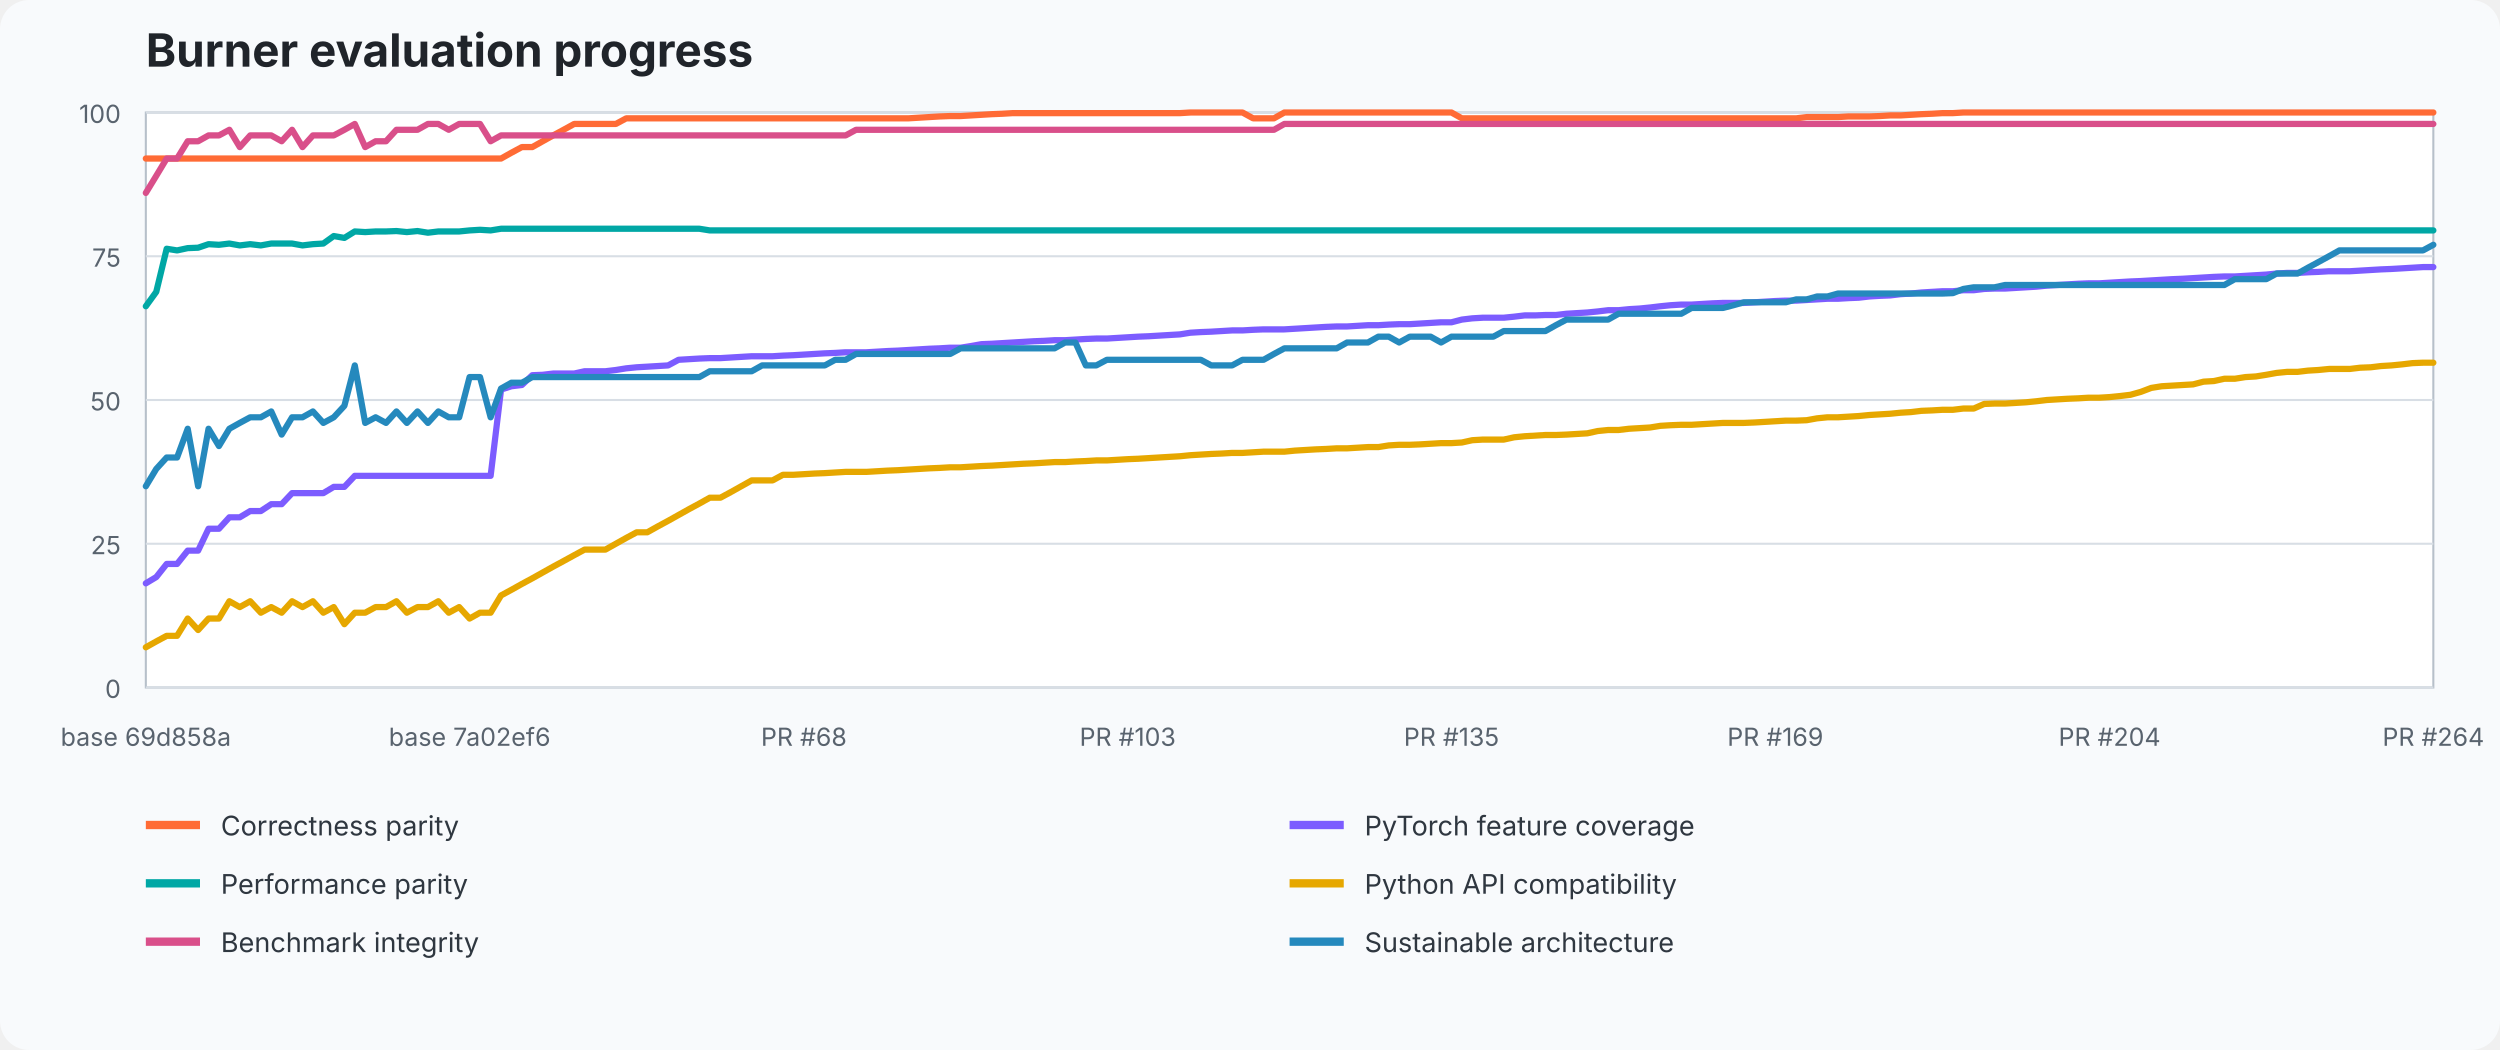
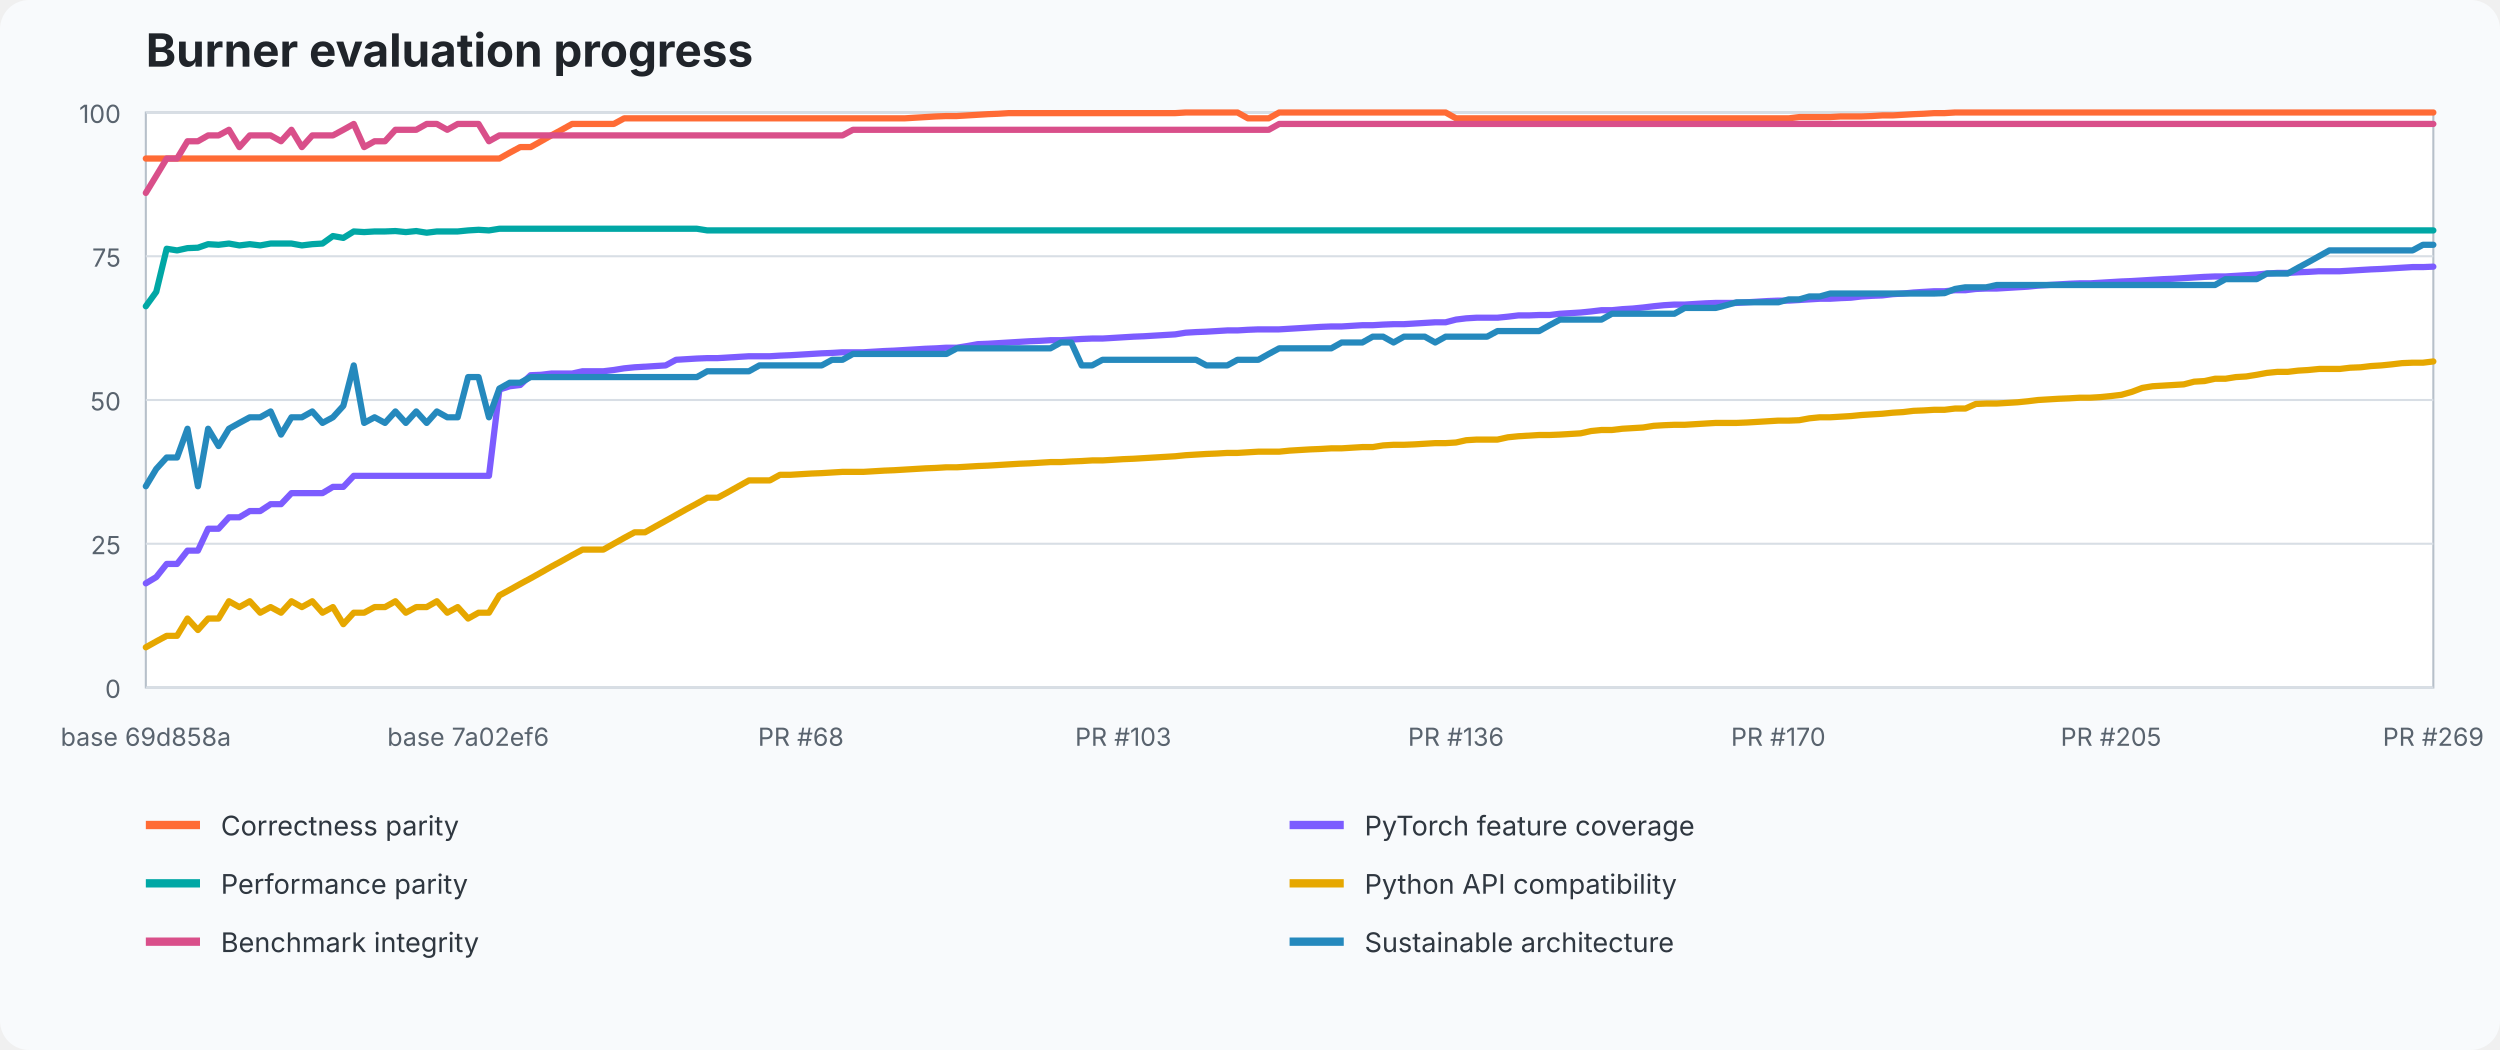
<svg xmlns="http://www.w3.org/2000/svg" width="1200" height="504" viewBox="0 0 1200 504" role="img" aria-labelledby="title desc">
  <style>text{font-family:ui-sans-serif,system-ui,-apple-system,BlinkMacSystemFont,"Segoe UI",sans-serif}.title{font-size:22px;font-weight:700;fill:#20242a}.axis{font-size:12px;fill:#59636e}.legend{font-size:13px;fill:#2f3740}.grid{stroke:#d8dee5;stroke-width:1}.plot{fill:#fff;stroke:#b7c0ca}</style>
  <rect width="100%" height="100%" fill="#f8fafc" rx="14" />
  <text x="70" y="32" class="title">Burner evaluation progress</text>
  <rect x="70" y="54" width="1098" height="276" class="plot" />
  <line x1="70" y1="330" x2="1168" y2="330" class="grid" />
  <text x="58" y="335" text-anchor="end" class="axis">0</text>
  <line x1="70" y1="261" x2="1168" y2="261" class="grid" />
  <text x="58" y="266" text-anchor="end" class="axis">25</text>
  <line x1="70" y1="192" x2="1168" y2="192" class="grid" />
  <text x="58" y="197" text-anchor="end" class="axis">50</text>
  <line x1="70" y1="123" x2="1168" y2="123" class="grid" />
  <text x="58" y="128" text-anchor="end" class="axis">75</text>
  <line x1="70" y1="54" x2="1168" y2="54" class="grid" />
  <text x="58" y="59" text-anchor="end" class="axis">100</text>
-   <polyline points="70.0,76.1 75.0,76.1 80.0,76.1 85.0,76.1 90.1,76.1 95.1,76.1 100.1,76.1 105.1,76.1 110.1,76.1 115.1,76.1 120.1,76.1 125.2,76.1 130.2,76.1 135.2,76.1 140.2,76.1 145.2,76.1 150.2,76.1 155.2,76.1 160.2,76.1 165.3,76.1 170.3,76.1 175.3,76.1 180.3,76.1 185.3,76.1 190.3,76.1 195.3,76.1 200.4,76.1 205.4,76.1 210.4,76.1 215.4,76.1 220.4,76.1 225.4,76.1 230.4,76.1 235.5,76.1 240.5,76.1 245.5,73.3 250.5,70.6 255.5,70.6 260.5,67.8 265.5,65.0 270.5,62.3 275.6,59.5 280.6,59.5 285.6,59.5 290.6,59.5 295.6,59.5 300.6,56.8 305.6,56.8 310.7,56.8 315.7,56.8 320.7,56.8 325.7,56.8 330.7,56.8 335.7,56.8 340.7,56.8 345.8,56.8 350.8,56.8 355.8,56.8 360.8,56.8 365.8,56.8 370.8,56.8 375.8,56.8 380.8,56.8 385.9,56.8 390.9,56.8 395.9,56.8 400.9,56.8 405.9,56.8 410.9,56.8 415.9,56.8 421.0,56.8 426.0,56.8 431.0,56.8 436.0,56.8 441.0,56.5 446.0,56.2 451.0,55.9 456.1,55.7 461.1,55.7 466.1,55.4 471.1,55.1 476.1,54.8 481.1,54.6 486.1,54.3 491.2,54.3 496.2,54.3 501.2,54.3 506.2,54.3 511.2,54.3 516.2,54.3 521.2,54.3 526.2,54.3 531.3,54.3 536.3,54.3 541.3,54.3 546.3,54.3 551.3,54.3 556.3,54.3 561.3,54.3 566.4,54.3 571.4,54.0 576.4,54.0 581.4,54.0 586.4,54.0 591.4,54.0 596.4,54.0 601.5,56.8 606.5,56.8 611.5,56.8 616.5,54.0 621.5,54.0 626.5,54.0 631.5,54.0 636.5,54.0 641.6,54.0 646.6,54.0 651.6,54.0 656.6,54.0 661.6,54.0 666.6,54.0 671.6,54.0 676.7,54.0 681.7,54.0 686.7,54.0 691.7,54.0 696.7,54.0 701.7,56.8 706.7,56.8 711.8,56.8 716.8,56.8 721.8,56.8 726.8,56.8 731.8,56.8 736.8,56.8 741.8,56.8 746.8,56.8 751.9,56.8 756.9,56.8 761.9,56.8 766.9,56.8 771.9,56.8 776.9,56.8 781.9,56.8 787.0,56.8 792.0,56.8 797.0,56.8 802.0,56.8 807.0,56.8 812.0,56.8 817.0,56.8 822.1,56.8 827.1,56.8 832.1,56.8 837.1,56.8 842.1,56.8 847.1,56.8 852.1,56.8 857.2,56.8 862.2,56.8 867.2,56.2 872.2,56.2 877.2,56.2 882.2,56.2 887.2,55.9 892.2,55.9 897.3,55.9 902.3,55.7 907.3,55.4 912.3,55.4 917.3,55.1 922.3,54.8 927.3,54.6 932.4,54.3 937.4,54.3 942.4,54.0 947.4,54.0 952.4,54.0 957.4,54.0 962.4,54.0 967.5,54.0 972.5,54.0 977.5,54.0 982.5,54.0 987.5,54.0 992.5,54.0 997.5,54.0 1002.5,54.0 1007.6,54.0 1012.6,54.0 1017.6,54.0 1022.6,54.0 1027.6,54.0 1032.6,54.0 1037.6,54.0 1042.7,54.0 1047.7,54.0 1052.7,54.0 1057.7,54.0 1062.7,54.0 1067.7,54.0 1072.7,54.0 1077.8,54.0 1082.8,54.0 1087.8,54.0 1092.8,54.0 1097.8,54.0 1102.8,54.0 1107.8,54.0 1112.8,54.0 1117.9,54.0 1122.9,54.0 1127.9,54.0 1132.9,54.0 1137.9,54.0 1142.9,54.0 1147.9,54.0 1153.0,54.0 1158.0,54.0 1163.0,54.0 1168.0,54.0" fill="none" stroke="#ff6b35" stroke-width="3" stroke-linejoin="round" stroke-linecap="round" />
-   <polyline points="70.0,280.0 75.0,277.0 80.0,270.7 85.0,270.7 90.1,264.3 95.1,264.3 100.1,253.8 105.1,253.8 110.1,248.3 115.1,248.3 120.1,245.3 125.2,245.3 130.2,242.0 135.2,242.0 140.2,236.7 145.2,236.7 150.2,236.7 155.2,236.7 160.2,233.7 165.3,233.7 170.3,228.4 175.3,228.4 180.3,228.4 185.3,228.4 190.3,228.4 195.3,228.4 200.4,228.4 205.4,228.4 210.4,228.4 215.4,228.4 220.4,228.4 225.4,228.4 230.4,228.4 235.5,228.4 240.5,187.0 245.5,185.4 250.5,184.8 255.5,180.1 260.5,179.9 265.5,179.3 270.5,179.3 275.6,179.3 280.6,178.2 285.6,178.2 290.6,178.2 295.6,177.6 300.6,176.8 305.6,176.3 310.7,176.0 315.7,175.7 320.7,175.4 325.7,172.7 330.7,172.4 335.7,172.1 340.7,171.9 345.8,171.9 350.8,171.6 355.8,171.3 360.8,171.0 365.8,171.0 370.8,171.0 375.8,170.7 380.8,170.5 385.9,170.2 390.9,169.9 395.9,169.6 400.9,169.4 405.9,169.1 410.9,169.1 415.9,169.1 421.0,168.8 426.0,168.5 431.0,168.3 436.0,168.0 441.0,167.7 446.0,167.4 451.0,167.2 456.1,166.9 461.1,166.9 466.1,166.1 471.1,165.2 476.1,165.0 481.1,164.7 486.1,164.4 491.2,164.1 496.2,163.8 501.2,163.6 506.2,163.3 511.2,163.3 516.2,163.0 521.2,162.7 526.2,162.5 531.3,162.5 536.3,162.2 541.3,161.9 546.3,161.6 551.3,161.4 556.3,161.1 561.3,160.8 566.4,160.5 571.4,159.7 576.4,159.4 581.4,159.2 586.4,158.9 591.4,158.6 596.4,158.6 601.5,158.3 606.5,158.1 611.5,158.1 616.5,158.1 621.5,157.8 626.5,157.5 631.5,157.2 636.5,156.9 641.6,156.7 646.6,156.7 651.6,156.4 656.6,156.1 661.6,156.1 666.6,155.8 671.6,155.6 676.7,155.6 681.7,155.3 686.7,155.0 691.7,154.7 696.7,154.7 701.7,153.4 706.7,152.8 711.8,152.5 716.8,152.5 721.8,152.5 726.8,152.0 731.8,151.4 736.8,151.4 741.8,151.2 746.8,151.2 751.9,150.6 756.9,150.3 761.9,150.0 766.9,149.5 771.9,148.9 776.9,148.9 781.9,148.4 787.0,148.1 792.0,147.6 797.0,147.0 802.0,146.5 807.0,146.2 812.0,146.2 817.0,145.9 822.1,145.6 827.1,145.4 832.1,145.4 837.1,145.4 842.1,145.1 847.1,144.8 852.1,144.5 857.2,144.3 862.2,144.3 867.2,144.0 872.2,143.7 877.2,143.4 882.2,143.4 887.2,143.1 892.2,142.9 897.3,142.3 902.3,142.0 907.3,141.8 912.3,141.2 917.3,140.9 922.3,140.4 927.3,140.1 932.4,139.8 937.4,139.8 942.4,139.3 947.4,139.3 952.4,138.7 957.4,138.5 962.4,138.5 967.5,138.2 972.5,137.9 977.5,137.6 982.5,137.1 987.5,136.8 992.5,136.5 997.5,136.2 1002.5,136.0 1007.6,136.0 1012.6,135.7 1017.6,135.4 1022.6,135.1 1027.6,134.9 1032.6,134.6 1037.6,134.3 1042.7,134.0 1047.7,133.8 1052.7,133.5 1057.7,133.2 1062.7,132.9 1067.7,132.7 1072.7,132.7 1077.8,132.4 1082.8,132.1 1087.8,131.8 1092.8,131.3 1097.8,131.0 1102.8,131.0 1107.8,130.7 1112.8,130.5 1117.9,130.2 1122.9,130.2 1127.9,130.2 1132.9,129.9 1137.9,129.6 1142.9,129.3 1147.9,129.1 1153.0,128.8 1158.0,128.5 1163.0,128.2 1168.0,128.2" fill="none" stroke="#7c5cff" stroke-width="3" stroke-linejoin="round" stroke-linecap="round" />
-   <polyline points="70.0,147.0 75.0,140.1 80.0,119.4 85.0,120.2 90.1,119.1 95.1,118.9 100.1,117.2 105.1,117.5 110.1,116.9 115.1,117.8 120.1,117.2 125.2,117.8 130.2,116.9 135.2,116.9 140.2,116.9 145.2,117.8 150.2,117.2 155.2,116.9 160.2,113.3 165.3,114.2 170.3,111.1 175.3,111.4 180.3,111.1 185.3,111.1 190.3,110.9 195.3,111.4 200.4,110.9 205.4,111.7 210.4,111.1 215.4,111.1 220.4,111.1 225.4,110.6 230.4,110.3 235.5,110.6 240.5,109.8 245.5,109.8 250.5,109.8 255.5,109.8 260.5,109.8 265.5,109.8 270.5,109.8 275.6,109.8 280.6,109.8 285.6,109.8 290.6,109.8 295.6,109.8 300.6,109.8 305.6,109.8 310.7,109.8 315.7,109.8 320.7,109.8 325.7,109.8 330.7,109.8 335.7,109.8 340.7,110.6 345.8,110.6 350.8,110.6 355.8,110.6 360.8,110.6 365.8,110.6 370.8,110.6 375.8,110.6 380.8,110.6 385.9,110.6 390.9,110.6 395.9,110.6 400.9,110.6 405.9,110.6 410.9,110.6 415.9,110.6 421.0,110.6 426.0,110.6 431.0,110.6 436.0,110.6 441.0,110.6 446.0,110.6 451.0,110.6 456.1,110.6 461.1,110.6 466.1,110.6 471.1,110.6 476.1,110.6 481.1,110.6 486.1,110.6 491.2,110.6 496.2,110.6 501.2,110.6 506.2,110.6 511.2,110.6 516.2,110.6 521.2,110.6 526.2,110.6 531.3,110.6 536.3,110.6 541.3,110.6 546.3,110.6 551.3,110.6 556.3,110.6 561.3,110.6 566.4,110.6 571.4,110.6 576.4,110.6 581.4,110.6 586.4,110.6 591.4,110.6 596.4,110.6 601.5,110.6 606.5,110.6 611.5,110.6 616.5,110.6 621.5,110.6 626.5,110.6 631.5,110.6 636.5,110.6 641.6,110.6 646.6,110.6 651.6,110.6 656.6,110.6 661.6,110.6 666.6,110.6 671.6,110.6 676.7,110.6 681.7,110.6 686.7,110.6 691.7,110.6 696.7,110.6 701.7,110.6 706.7,110.6 711.8,110.6 716.8,110.6 721.8,110.6 726.8,110.6 731.8,110.6 736.8,110.6 741.8,110.6 746.8,110.6 751.9,110.6 756.9,110.6 761.9,110.6 766.9,110.6 771.9,110.6 776.9,110.6 781.9,110.6 787.0,110.6 792.0,110.6 797.0,110.6 802.0,110.6 807.0,110.6 812.0,110.6 817.0,110.6 822.1,110.6 827.1,110.6 832.1,110.6 837.1,110.6 842.1,110.6 847.1,110.6 852.1,110.6 857.2,110.6 862.2,110.6 867.2,110.6 872.2,110.6 877.2,110.6 882.2,110.6 887.2,110.6 892.2,110.6 897.3,110.6 902.3,110.6 907.3,110.6 912.3,110.6 917.3,110.6 922.3,110.6 927.3,110.6 932.4,110.6 937.4,110.6 942.4,110.6 947.4,110.6 952.4,110.6 957.4,110.6 962.4,110.6 967.5,110.6 972.5,110.6 977.5,110.6 982.5,110.6 987.5,110.6 992.5,110.6 997.5,110.6 1002.5,110.6 1007.6,110.6 1012.6,110.6 1017.6,110.6 1022.6,110.6 1027.6,110.6 1032.6,110.6 1037.6,110.6 1042.7,110.6 1047.7,110.6 1052.7,110.6 1057.7,110.6 1062.7,110.6 1067.7,110.6 1072.7,110.6 1077.8,110.6 1082.8,110.6 1087.8,110.6 1092.8,110.6 1097.8,110.6 1102.8,110.6 1107.8,110.6 1112.8,110.6 1117.9,110.6 1122.9,110.6 1127.9,110.6 1132.9,110.6 1137.9,110.6 1142.9,110.6 1147.9,110.6 1153.0,110.6 1158.0,110.6 1163.0,110.6 1168.0,110.6" fill="none" stroke="#00a7a5" stroke-width="3" stroke-linejoin="round" stroke-linecap="round" />
-   <polyline points="70.0,310.7 75.0,307.9 80.0,305.2 85.0,305.2 90.1,296.9 95.1,302.4 100.1,296.9 105.1,296.9 110.1,288.6 115.1,291.4 120.1,288.6 125.2,294.1 130.2,291.4 135.2,294.1 140.2,288.6 145.2,291.4 150.2,288.6 155.2,294.1 160.2,291.4 165.3,299.6 170.3,294.1 175.3,294.1 180.3,291.4 185.3,291.4 190.3,288.6 195.3,294.1 200.4,291.4 205.4,291.4 210.4,288.6 215.4,294.1 220.4,291.4 225.4,296.9 230.4,294.1 235.5,294.1 240.5,285.8 245.5,283.1 250.5,280.3 255.5,277.6 260.5,274.8 265.5,272.0 270.5,269.3 275.6,266.5 280.6,263.8 285.6,263.8 290.6,263.8 295.6,261.0 300.6,258.2 305.6,255.5 310.7,255.5 315.7,252.7 320.7,250.0 325.7,247.2 330.7,244.4 335.7,241.7 340.7,238.9 345.8,238.9 350.8,236.2 355.8,233.4 360.8,230.6 365.8,230.6 370.8,230.6 375.8,227.9 380.8,227.9 385.9,227.6 390.9,227.3 395.9,227.1 400.9,226.8 405.9,226.5 410.9,226.5 415.9,226.5 421.0,226.2 426.0,225.9 431.0,225.7 436.0,225.4 441.0,225.1 446.0,224.8 451.0,224.6 456.1,224.3 461.1,224.3 466.1,224.0 471.1,223.7 476.1,223.5 481.1,223.2 486.1,222.9 491.2,222.6 496.2,222.4 501.2,222.1 506.2,221.8 511.2,221.8 516.2,221.5 521.2,221.3 526.2,221.0 531.3,221.0 536.3,220.7 541.3,220.4 546.3,220.2 551.3,219.9 556.3,219.6 561.3,219.3 566.4,219.0 571.4,218.5 576.4,218.2 581.4,217.9 586.4,217.7 591.4,217.4 596.4,217.4 601.5,217.1 606.5,216.8 611.5,216.8 616.5,216.8 621.5,216.3 626.5,216.0 631.5,215.7 636.5,215.5 641.6,215.2 646.6,215.2 651.6,214.9 656.6,214.6 661.6,214.6 666.6,213.8 671.6,213.5 676.7,213.5 681.7,213.3 686.7,213.0 691.7,212.7 696.7,212.7 701.7,212.4 706.7,211.3 711.8,211.0 716.8,211.0 721.8,211.0 726.8,209.9 731.8,209.4 736.8,209.1 741.8,208.8 746.8,208.8 751.9,208.6 756.9,208.3 761.9,208.0 766.9,206.9 771.9,206.4 776.9,206.4 781.9,205.8 787.0,205.5 792.0,205.2 797.0,204.4 802.0,204.1 807.0,203.9 812.0,203.9 817.0,203.6 822.1,203.3 827.1,203.0 832.1,203.0 837.1,203.0 842.1,202.8 847.1,202.5 852.1,202.2 857.2,201.9 862.2,201.9 867.2,201.7 872.2,200.8 877.2,200.3 882.2,200.3 887.2,200.0 892.2,199.7 897.3,199.2 902.3,198.9 907.3,198.6 912.3,198.1 917.3,197.8 922.3,197.2 927.3,197.0 932.4,196.7 937.4,196.7 942.4,196.1 947.4,196.1 952.4,193.9 957.4,193.7 962.4,193.7 967.5,193.4 972.5,193.1 977.5,192.6 982.5,192.0 987.5,191.7 992.5,191.4 997.5,191.2 1002.5,190.9 1007.6,190.9 1012.6,190.6 1017.6,190.1 1022.6,189.5 1027.6,188.1 1032.6,186.2 1037.6,185.4 1042.7,185.1 1047.7,184.8 1052.7,184.5 1057.7,183.2 1062.7,182.9 1067.7,181.8 1072.7,181.8 1077.8,181.0 1082.8,180.7 1087.8,179.9 1092.8,179.0 1097.8,178.5 1102.8,178.5 1107.8,177.9 1112.8,177.6 1117.9,177.1 1122.9,177.1 1127.9,177.1 1132.9,176.5 1137.9,176.3 1142.9,175.7 1147.9,175.4 1153.0,174.9 1158.0,174.3 1163.0,174.1 1168.0,174.1" fill="none" stroke="#e6a700" stroke-width="3" stroke-linejoin="round" stroke-linecap="round" />
-   <polyline points="70.0,92.6 75.0,84.4 80.0,76.1 85.0,76.1 90.1,67.8 95.1,67.8 100.1,65.0 105.1,65.0 110.1,62.3 115.1,70.6 120.1,65.0 125.2,65.0 130.2,65.0 135.2,67.8 140.2,62.3 145.2,70.6 150.2,65.0 155.2,65.0 160.2,65.0 165.3,62.3 170.3,59.5 175.3,70.6 180.3,67.8 185.3,67.8 190.3,62.3 195.3,62.3 200.4,62.3 205.4,59.5 210.4,59.5 215.4,62.3 220.4,59.5 225.4,59.5 230.4,59.5 235.5,67.8 240.5,65.0 245.5,65.0 250.5,65.0 255.5,65.0 260.5,65.0 265.5,65.0 270.5,65.0 275.6,65.0 280.6,65.0 285.6,65.0 290.6,65.0 295.6,65.0 300.6,65.0 305.6,65.0 310.7,65.0 315.7,65.0 320.7,65.0 325.7,65.0 330.7,65.0 335.7,65.0 340.7,65.0 345.8,65.0 350.8,65.0 355.8,65.0 360.8,65.0 365.8,65.0 370.8,65.0 375.8,65.0 380.8,65.0 385.9,65.0 390.9,65.0 395.9,65.0 400.9,65.0 405.9,65.0 410.9,62.3 415.9,62.3 421.0,62.3 426.0,62.3 431.0,62.3 436.0,62.3 441.0,62.3 446.0,62.3 451.0,62.3 456.1,62.3 461.1,62.3 466.1,62.3 471.1,62.3 476.1,62.3 481.1,62.3 486.1,62.3 491.2,62.3 496.2,62.3 501.2,62.3 506.2,62.3 511.2,62.3 516.2,62.3 521.2,62.3 526.2,62.3 531.3,62.3 536.3,62.3 541.3,62.3 546.3,62.3 551.3,62.3 556.3,62.3 561.3,62.3 566.4,62.3 571.4,62.3 576.4,62.3 581.4,62.3 586.4,62.3 591.4,62.3 596.4,62.3 601.5,62.3 606.5,62.3 611.5,62.3 616.5,59.5 621.5,59.5 626.5,59.5 631.5,59.5 636.5,59.5 641.6,59.5 646.6,59.5 651.6,59.5 656.6,59.5 661.6,59.5 666.6,59.5 671.6,59.5 676.7,59.5 681.7,59.5 686.7,59.5 691.7,59.5 696.7,59.5 701.7,59.5 706.7,59.5 711.8,59.5 716.8,59.5 721.8,59.5 726.8,59.5 731.8,59.5 736.8,59.5 741.8,59.5 746.8,59.5 751.9,59.5 756.9,59.5 761.9,59.5 766.9,59.5 771.9,59.5 776.9,59.5 781.9,59.5 787.0,59.5 792.0,59.5 797.0,59.5 802.0,59.5 807.0,59.5 812.0,59.5 817.0,59.5 822.1,59.5 827.1,59.5 832.1,59.5 837.1,59.5 842.1,59.5 847.1,59.5 852.1,59.5 857.2,59.5 862.2,59.5 867.2,59.5 872.2,59.5 877.2,59.5 882.2,59.5 887.2,59.5 892.2,59.5 897.3,59.5 902.3,59.5 907.3,59.5 912.3,59.5 917.3,59.5 922.3,59.5 927.3,59.5 932.4,59.5 937.4,59.5 942.4,59.5 947.4,59.5 952.4,59.5 957.4,59.5 962.4,59.5 967.5,59.5 972.5,59.5 977.5,59.5 982.5,59.5 987.5,59.5 992.5,59.5 997.5,59.5 1002.5,59.5 1007.6,59.5 1012.6,59.5 1017.6,59.5 1022.6,59.5 1027.6,59.5 1032.6,59.5 1037.6,59.5 1042.7,59.5 1047.7,59.5 1052.7,59.5 1057.7,59.5 1062.7,59.5 1067.7,59.5 1072.7,59.5 1077.8,59.5 1082.8,59.5 1087.8,59.5 1092.8,59.5 1097.8,59.5 1102.8,59.5 1107.8,59.5 1112.8,59.5 1117.9,59.5 1122.9,59.5 1127.9,59.5 1132.9,59.5 1137.9,59.5 1142.9,59.5 1147.9,59.5 1153.0,59.5 1158.0,59.5 1163.0,59.5 1168.0,59.5" fill="none" stroke="#d94f8a" stroke-width="3" stroke-linejoin="round" stroke-linecap="round" />
-   <polyline points="70.0,233.4 75.0,225.1 80.0,219.6 85.0,219.6 90.1,205.8 95.1,233.4 100.1,205.8 105.1,214.1 110.1,205.8 115.1,203.0 120.1,200.3 125.2,200.3 130.2,197.5 135.2,208.6 140.2,200.3 145.2,200.3 150.2,197.5 155.2,203.0 160.2,200.3 165.3,194.8 170.3,175.4 175.3,203.0 180.3,200.3 185.3,203.0 190.3,197.5 195.3,203.0 200.4,197.5 205.4,203.0 210.4,197.5 215.4,200.3 220.4,200.3 225.4,181.0 230.4,181.0 235.5,200.3 240.5,186.5 245.5,183.7 250.5,183.7 255.5,181.0 260.5,181.0 265.5,181.0 270.5,181.0 275.6,181.0 280.6,181.0 285.6,181.0 290.6,181.0 295.6,181.0 300.6,181.0 305.6,181.0 310.7,181.0 315.7,181.0 320.7,181.0 325.7,181.0 330.7,181.0 335.7,181.0 340.7,178.2 345.8,178.2 350.8,178.2 355.8,178.2 360.8,178.2 365.8,175.4 370.8,175.4 375.8,175.4 380.8,175.4 385.9,175.4 390.9,175.4 395.9,175.4 400.9,172.7 405.9,172.7 410.9,169.9 415.9,169.9 421.0,169.9 426.0,169.9 431.0,169.9 436.0,169.9 441.0,169.9 446.0,169.9 451.0,169.9 456.1,169.9 461.1,167.2 466.1,167.2 471.1,167.2 476.1,167.2 481.1,167.2 486.1,167.2 491.2,167.2 496.2,167.2 501.2,167.2 506.2,167.2 511.2,164.4 516.2,164.4 521.2,175.4 526.2,175.4 531.3,172.7 536.3,172.7 541.3,172.7 546.3,172.7 551.3,172.7 556.3,172.7 561.3,172.7 566.4,172.7 571.4,172.7 576.4,172.7 581.4,175.4 586.4,175.4 591.4,175.4 596.4,172.7 601.5,172.7 606.5,172.7 611.5,169.9 616.5,167.2 621.5,167.2 626.5,167.2 631.5,167.2 636.5,167.2 641.6,167.2 646.6,164.4 651.6,164.4 656.6,164.4 661.6,161.6 666.6,161.6 671.6,164.4 676.7,161.6 681.7,161.6 686.7,161.6 691.7,164.4 696.7,161.6 701.7,161.6 706.7,161.6 711.8,161.6 716.8,161.6 721.8,158.9 726.8,158.9 731.8,158.9 736.8,158.9 741.8,158.9 746.8,156.1 751.9,153.4 756.9,153.4 761.9,153.4 766.9,153.4 771.9,153.4 776.9,150.6 781.9,150.6 787.0,150.6 792.0,150.6 797.0,150.6 802.0,150.6 807.0,150.6 812.0,147.8 817.0,147.8 822.1,147.8 827.1,147.8 832.1,146.5 837.1,145.1 842.1,145.1 847.1,145.1 852.1,145.1 857.2,145.1 862.2,143.7 867.2,143.7 872.2,142.3 877.2,142.3 882.2,140.9 887.2,140.9 892.2,140.9 897.3,140.9 902.3,140.9 907.3,140.9 912.3,140.9 917.3,140.9 922.3,140.9 927.3,140.9 932.4,140.9 937.4,140.7 942.4,138.7 947.4,137.9 952.4,137.9 957.4,137.9 962.4,136.8 967.5,136.8 972.5,136.8 977.5,136.8 982.5,136.8 987.5,136.8 992.5,136.8 997.5,136.8 1002.5,136.8 1007.6,136.8 1012.6,136.8 1017.6,136.8 1022.6,136.8 1027.6,136.8 1032.6,136.8 1037.6,136.8 1042.7,136.8 1047.7,136.8 1052.7,136.8 1057.7,136.8 1062.7,136.8 1067.7,136.8 1072.7,134.0 1077.8,134.0 1082.8,134.0 1087.8,134.0 1092.8,131.3 1097.8,131.3 1102.8,131.3 1107.8,128.5 1112.8,125.8 1117.9,123.0 1122.9,120.2 1127.9,120.2 1132.9,120.2 1137.9,120.2 1142.9,120.2 1147.9,120.2 1153.0,120.2 1158.0,120.2 1163.0,120.2 1168.0,117.5" fill="none" stroke="#2589bd" stroke-width="3" stroke-linejoin="round" stroke-linecap="round" />
+   <polyline points="70.0,76.1 75.0,76.1 80.0,76.1 85.0,76.1 90.0,76.1 95.0,76.1 99.9,76.1 104.9,76.1 109.9,76.1 114.9,76.1 119.9,76.1 124.9,76.1 129.9,76.1 134.9,76.1 139.9,76.1 144.9,76.1 149.9,76.1 154.8,76.1 159.8,76.1 164.8,76.1 169.8,76.1 174.8,76.1 179.8,76.1 184.8,76.1 189.8,76.1 194.8,76.1 199.8,76.1 204.8,76.1 209.7,76.1 214.7,76.1 219.7,76.1 224.7,76.1 229.7,76.1 234.7,76.1 239.7,76.1 244.7,73.3 249.7,70.6 254.7,70.6 259.7,67.8 264.6,65.0 269.6,62.3 274.6,59.5 279.6,59.5 284.6,59.5 289.6,59.5 294.6,59.5 299.6,56.8 304.6,56.8 309.6,56.8 314.6,56.8 319.5,56.8 324.5,56.8 329.5,56.8 334.5,56.8 339.5,56.8 344.5,56.8 349.5,56.8 354.5,56.8 359.5,56.8 364.5,56.8 369.5,56.8 374.4,56.8 379.4,56.8 384.4,56.8 389.4,56.8 394.4,56.8 399.4,56.8 404.4,56.8 409.4,56.8 414.4,56.8 419.4,56.8 424.4,56.8 429.3,56.8 434.3,56.8 439.3,56.5 444.3,56.2 449.3,55.9 454.3,55.7 459.3,55.7 464.3,55.4 469.3,55.1 474.3,54.8 479.3,54.6 484.2,54.3 489.2,54.3 494.2,54.3 499.2,54.3 504.2,54.3 509.2,54.3 514.2,54.3 519.2,54.3 524.2,54.3 529.2,54.3 534.2,54.3 539.1,54.3 544.1,54.3 549.1,54.3 554.1,54.3 559.1,54.3 564.1,54.3 569.1,54.0 574.1,54.0 579.1,54.0 584.1,54.0 589.1,54.0 594.0,54.0 599.0,56.8 604.0,56.8 609.0,56.8 614.0,54.0 619.0,54.0 624.0,54.0 629.0,54.0 634.0,54.0 639.0,54.0 644.0,54.0 648.9,54.0 653.9,54.0 658.9,54.0 663.9,54.0 668.9,54.0 673.9,54.0 678.9,54.0 683.9,54.0 688.9,54.0 693.9,54.0 698.9,56.8 703.8,56.8 708.8,56.8 713.8,56.8 718.8,56.8 723.8,56.8 728.8,56.8 733.8,56.8 738.8,56.8 743.8,56.8 748.8,56.8 753.8,56.8 758.7,56.8 763.7,56.8 768.7,56.8 773.7,56.8 778.7,56.8 783.7,56.8 788.7,56.8 793.7,56.8 798.7,56.8 803.7,56.8 808.7,56.8 813.6,56.8 818.6,56.8 823.6,56.8 828.6,56.8 833.6,56.8 838.6,56.8 843.6,56.8 848.6,56.8 853.6,56.8 858.6,56.8 863.6,56.2 868.5,56.2 873.5,56.2 878.5,56.2 883.5,55.9 888.5,55.9 893.5,55.9 898.5,55.7 903.5,55.4 908.5,55.4 913.5,55.1 918.5,54.8 923.4,54.6 928.4,54.3 933.4,54.3 938.4,54.0 943.4,54.0 948.4,54.0 953.4,54.0 958.4,54.0 963.4,54.0 968.4,54.0 973.4,54.0 978.3,54.0 983.3,54.0 988.3,54.0 993.3,54.0 998.3,54.0 1003.3,54.0 1008.3,54.0 1013.3,54.0 1018.3,54.0 1023.3,54.0 1028.3,54.0 1033.2,54.0 1038.2,54.0 1043.2,54.0 1048.2,54.0 1053.2,54.0 1058.2,54.0 1063.2,54.0 1068.2,54.0 1073.2,54.0 1078.2,54.0 1083.2,54.0 1088.1,54.0 1093.1,54.0 1098.1,54.0 1103.1,54.0 1108.1,54.0 1113.1,54.0 1118.1,54.0 1123.1,54.0 1128.1,54.0 1133.1,54.0 1138.1,54.0 1143.0,54.0 1148.0,54.0 1153.0,54.0 1158.0,54.0 1163.0,54.0 1168.0,54.0" fill="none" stroke="#ff6b35" stroke-width="3" stroke-linejoin="round" stroke-linecap="round" />
+   <polyline points="70.0,280.0 75.0,277.0 80.0,270.7 85.0,270.7 90.0,264.3 95.0,264.3 99.9,253.8 104.9,253.8 109.9,248.3 114.9,248.3 119.9,245.3 124.9,245.3 129.9,242.0 134.9,242.0 139.9,236.7 144.9,236.7 149.9,236.7 154.8,236.7 159.8,233.7 164.8,233.7 169.8,228.4 174.8,228.4 179.8,228.4 184.8,228.4 189.8,228.4 194.8,228.4 199.8,228.4 204.8,228.4 209.7,228.4 214.7,228.4 219.7,228.4 224.7,228.4 229.7,228.4 234.7,228.4 239.7,187.0 244.7,185.4 249.7,184.8 254.7,180.1 259.7,179.9 264.6,179.3 269.6,179.3 274.6,179.3 279.6,178.2 284.6,178.2 289.6,178.2 294.6,177.6 299.6,176.8 304.6,176.3 309.6,176.0 314.6,175.7 319.5,175.4 324.5,172.7 329.5,172.4 334.5,172.1 339.5,171.9 344.5,171.9 349.5,171.6 354.5,171.3 359.5,171.0 364.5,171.0 369.5,171.0 374.4,170.7 379.4,170.5 384.4,170.2 389.4,169.9 394.4,169.6 399.4,169.4 404.4,169.1 409.4,169.1 414.4,169.1 419.4,168.8 424.4,168.5 429.3,168.3 434.3,168.0 439.3,167.7 444.3,167.4 449.3,167.2 454.3,166.9 459.3,166.9 464.3,166.1 469.3,165.2 474.3,165.0 479.3,164.7 484.2,164.4 489.2,164.1 494.2,163.8 499.2,163.6 504.2,163.3 509.2,163.3 514.2,163.0 519.2,162.7 524.2,162.5 529.2,162.5 534.2,162.2 539.1,161.9 544.1,161.6 549.1,161.4 554.1,161.1 559.1,160.8 564.1,160.5 569.1,159.7 574.1,159.4 579.1,159.2 584.1,158.9 589.1,158.6 594.0,158.6 599.0,158.3 604.0,158.1 609.0,158.1 614.0,158.1 619.0,157.8 624.0,157.5 629.0,157.2 634.0,156.9 639.0,156.7 644.0,156.7 648.9,156.4 653.9,156.1 658.9,156.1 663.9,155.8 668.9,155.6 673.9,155.6 678.9,155.3 683.9,155.0 688.9,154.7 693.9,154.7 698.9,153.4 703.8,152.8 708.8,152.5 713.8,152.5 718.8,152.5 723.8,152.0 728.8,151.4 733.8,151.4 738.8,151.2 743.8,151.2 748.8,150.6 753.8,150.3 758.7,150.0 763.7,149.5 768.7,148.9 773.7,148.9 778.7,148.4 783.7,148.1 788.7,147.6 793.7,147.0 798.7,146.5 803.7,146.2 808.7,146.2 813.6,145.9 818.6,145.6 823.6,145.4 828.6,145.4 833.6,145.4 838.6,145.1 843.6,144.8 848.6,144.5 853.6,144.3 858.6,144.3 863.6,144.0 868.5,143.7 873.5,143.4 878.5,143.4 883.5,143.1 888.5,142.9 893.5,142.3 898.5,142.0 903.5,141.8 908.5,141.2 913.5,140.9 918.5,140.4 923.4,140.1 928.4,139.8 933.4,139.8 938.4,139.3 943.4,139.3 948.4,138.7 953.4,138.5 958.4,138.5 963.4,138.2 968.4,137.9 973.4,137.6 978.3,137.1 983.3,136.8 988.3,136.5 993.3,136.2 998.3,136.0 1003.3,136.0 1008.3,135.7 1013.3,135.4 1018.3,135.1 1023.3,134.9 1028.3,134.6 1033.2,134.3 1038.2,134.0 1043.2,133.8 1048.2,133.5 1053.2,133.2 1058.2,132.9 1063.2,132.7 1068.2,132.7 1073.2,132.4 1078.2,132.1 1083.2,131.8 1088.1,131.3 1093.1,131.0 1098.1,131.0 1103.1,130.7 1108.1,130.5 1113.1,130.2 1118.1,130.2 1123.1,130.2 1128.1,129.9 1133.1,129.6 1138.1,129.3 1143.0,129.1 1148.0,128.8 1153.0,128.5 1158.0,128.2 1163.0,128.2 1168.0,128.0" fill="none" stroke="#7c5cff" stroke-width="3" stroke-linejoin="round" stroke-linecap="round" />
+   <polyline points="70.0,147.0 75.0,140.1 80.0,119.4 85.0,120.2 90.0,119.1 95.0,118.9 99.9,117.2 104.9,117.5 109.9,116.9 114.9,117.8 119.9,117.2 124.9,117.8 129.9,116.9 134.9,116.9 139.9,116.9 144.9,117.8 149.9,117.2 154.8,116.9 159.8,113.3 164.8,114.2 169.8,111.1 174.8,111.4 179.8,111.1 184.8,111.1 189.8,110.9 194.8,111.4 199.8,110.9 204.8,111.7 209.7,111.1 214.7,111.1 219.7,111.1 224.7,110.6 229.7,110.3 234.7,110.6 239.7,109.8 244.7,109.8 249.7,109.8 254.7,109.8 259.7,109.8 264.6,109.8 269.6,109.8 274.6,109.8 279.6,109.8 284.6,109.8 289.6,109.8 294.6,109.8 299.6,109.8 304.6,109.8 309.6,109.8 314.6,109.8 319.5,109.8 324.5,109.8 329.5,109.8 334.5,109.8 339.5,110.6 344.5,110.6 349.5,110.6 354.5,110.6 359.5,110.6 364.5,110.6 369.5,110.6 374.4,110.6 379.4,110.6 384.4,110.6 389.4,110.6 394.4,110.6 399.4,110.6 404.4,110.6 409.4,110.6 414.4,110.6 419.4,110.6 424.4,110.6 429.3,110.6 434.3,110.6 439.3,110.6 444.3,110.6 449.3,110.6 454.3,110.6 459.3,110.6 464.3,110.6 469.3,110.6 474.3,110.6 479.3,110.6 484.2,110.6 489.2,110.6 494.2,110.6 499.2,110.6 504.2,110.6 509.2,110.6 514.2,110.6 519.2,110.6 524.2,110.6 529.2,110.6 534.2,110.6 539.1,110.6 544.1,110.6 549.1,110.6 554.1,110.6 559.1,110.6 564.1,110.6 569.1,110.6 574.1,110.6 579.1,110.6 584.1,110.6 589.1,110.6 594.0,110.6 599.0,110.6 604.0,110.6 609.0,110.6 614.0,110.6 619.0,110.6 624.0,110.6 629.0,110.6 634.0,110.6 639.0,110.6 644.0,110.6 648.9,110.6 653.9,110.6 658.9,110.6 663.9,110.6 668.9,110.6 673.9,110.6 678.9,110.6 683.9,110.6 688.9,110.6 693.9,110.6 698.9,110.6 703.8,110.6 708.8,110.6 713.8,110.6 718.8,110.6 723.8,110.6 728.8,110.6 733.8,110.6 738.8,110.6 743.8,110.6 748.8,110.6 753.8,110.6 758.7,110.6 763.7,110.6 768.7,110.6 773.7,110.6 778.7,110.6 783.7,110.6 788.7,110.6 793.7,110.6 798.7,110.6 803.7,110.6 808.7,110.6 813.6,110.6 818.6,110.6 823.6,110.6 828.6,110.6 833.6,110.6 838.6,110.6 843.6,110.6 848.6,110.6 853.6,110.6 858.6,110.6 863.6,110.6 868.5,110.6 873.5,110.6 878.5,110.6 883.5,110.6 888.5,110.6 893.5,110.6 898.5,110.6 903.5,110.6 908.5,110.6 913.5,110.6 918.5,110.6 923.4,110.6 928.4,110.6 933.4,110.6 938.4,110.6 943.4,110.6 948.4,110.6 953.4,110.6 958.4,110.6 963.4,110.6 968.4,110.6 973.4,110.6 978.3,110.6 983.3,110.6 988.3,110.6 993.3,110.6 998.3,110.6 1003.3,110.6 1008.3,110.6 1013.3,110.6 1018.3,110.6 1023.3,110.6 1028.3,110.6 1033.2,110.6 1038.2,110.6 1043.2,110.6 1048.2,110.6 1053.2,110.6 1058.2,110.6 1063.2,110.6 1068.2,110.6 1073.2,110.6 1078.2,110.6 1083.2,110.6 1088.1,110.6 1093.1,110.6 1098.1,110.6 1103.1,110.6 1108.1,110.6 1113.1,110.6 1118.1,110.6 1123.1,110.6 1128.1,110.6 1133.1,110.6 1138.1,110.6 1143.0,110.6 1148.0,110.6 1153.0,110.6 1158.0,110.6 1163.0,110.6 1168.0,110.6" fill="none" stroke="#00a7a5" stroke-width="3" stroke-linejoin="round" stroke-linecap="round" />
+   <polyline points="70.0,310.7 75.0,307.9 80.0,305.2 85.0,305.2 90.0,296.9 95.0,302.4 99.9,296.9 104.9,296.9 109.9,288.6 114.9,291.4 119.9,288.6 124.9,294.1 129.9,291.4 134.9,294.1 139.9,288.6 144.9,291.4 149.9,288.6 154.8,294.1 159.8,291.4 164.8,299.6 169.8,294.1 174.8,294.1 179.8,291.4 184.8,291.4 189.8,288.6 194.8,294.1 199.8,291.4 204.8,291.4 209.7,288.6 214.7,294.1 219.7,291.4 224.7,296.9 229.7,294.1 234.7,294.1 239.7,285.8 244.7,283.1 249.7,280.3 254.7,277.6 259.7,274.8 264.6,272.0 269.6,269.3 274.6,266.5 279.6,263.8 284.6,263.8 289.6,263.8 294.6,261.0 299.6,258.2 304.6,255.5 309.6,255.5 314.6,252.7 319.5,250.0 324.5,247.2 329.5,244.4 334.5,241.7 339.5,238.9 344.5,238.9 349.5,236.2 354.5,233.4 359.5,230.6 364.5,230.6 369.5,230.6 374.4,227.9 379.4,227.9 384.4,227.6 389.4,227.3 394.4,227.1 399.4,226.8 404.4,226.5 409.4,226.5 414.4,226.5 419.4,226.2 424.4,225.9 429.3,225.7 434.3,225.4 439.3,225.1 444.3,224.8 449.3,224.6 454.3,224.3 459.3,224.3 464.3,224.0 469.3,223.7 474.3,223.5 479.3,223.2 484.2,222.9 489.2,222.6 494.2,222.4 499.2,222.1 504.2,221.8 509.2,221.8 514.2,221.5 519.2,221.3 524.2,221.0 529.2,221.0 534.2,220.7 539.1,220.4 544.1,220.2 549.1,219.9 554.1,219.6 559.1,219.3 564.1,219.0 569.1,218.5 574.1,218.2 579.1,217.9 584.1,217.7 589.1,217.4 594.0,217.4 599.0,217.1 604.0,216.8 609.0,216.8 614.0,216.8 619.0,216.3 624.0,216.0 629.0,215.7 634.0,215.5 639.0,215.2 644.0,215.2 648.9,214.9 653.9,214.6 658.9,214.6 663.9,213.8 668.9,213.5 673.9,213.5 678.9,213.3 683.9,213.0 688.9,212.7 693.9,212.7 698.9,212.4 703.8,211.3 708.8,211.0 713.8,211.0 718.8,211.0 723.8,209.9 728.8,209.4 733.8,209.1 738.8,208.8 743.8,208.8 748.8,208.6 753.8,208.3 758.7,208.0 763.7,206.9 768.7,206.4 773.7,206.4 778.7,205.8 783.7,205.5 788.7,205.2 793.7,204.4 798.7,204.1 803.7,203.9 808.7,203.9 813.6,203.6 818.6,203.3 823.6,203.0 828.6,203.0 833.6,203.0 838.6,202.8 843.6,202.5 848.6,202.2 853.6,201.9 858.6,201.9 863.6,201.7 868.5,200.8 873.5,200.3 878.5,200.3 883.5,200.0 888.5,199.7 893.5,199.2 898.5,198.9 903.5,198.6 908.5,198.1 913.5,197.8 918.5,197.2 923.4,197.0 928.4,196.7 933.4,196.7 938.4,196.1 943.4,196.1 948.4,193.9 953.4,193.7 958.4,193.7 963.4,193.4 968.4,193.1 973.4,192.6 978.3,192.0 983.3,191.7 988.3,191.4 993.3,191.2 998.3,190.9 1003.3,190.9 1008.3,190.6 1013.3,190.1 1018.3,189.5 1023.3,188.1 1028.3,186.2 1033.2,185.4 1038.2,185.1 1043.2,184.8 1048.2,184.5 1053.2,183.2 1058.2,182.9 1063.2,181.8 1068.2,181.8 1073.2,181.0 1078.2,180.7 1083.2,179.9 1088.1,179.0 1093.1,178.5 1098.1,178.5 1103.1,177.9 1108.1,177.6 1113.1,177.1 1118.1,177.1 1123.1,177.1 1128.1,176.5 1133.1,176.3 1138.1,175.7 1143.0,175.4 1148.0,174.9 1153.0,174.3 1158.0,174.1 1163.0,174.1 1168.0,173.5" fill="none" stroke="#e6a700" stroke-width="3" stroke-linejoin="round" stroke-linecap="round" />
+   <polyline points="70.0,92.6 75.0,84.4 80.0,76.1 85.0,76.1 90.0,67.8 95.0,67.8 99.9,65.0 104.9,65.0 109.9,62.3 114.9,70.6 119.9,65.0 124.9,65.0 129.9,65.0 134.9,67.8 139.9,62.3 144.9,70.6 149.9,65.0 154.8,65.0 159.8,65.0 164.8,62.3 169.8,59.5 174.8,70.6 179.8,67.8 184.8,67.8 189.8,62.3 194.8,62.3 199.8,62.3 204.8,59.5 209.7,59.5 214.7,62.3 219.7,59.5 224.7,59.5 229.7,59.5 234.7,67.8 239.7,65.0 244.7,65.0 249.7,65.0 254.7,65.0 259.7,65.0 264.6,65.0 269.6,65.0 274.6,65.0 279.6,65.0 284.6,65.0 289.6,65.0 294.6,65.0 299.6,65.0 304.6,65.0 309.6,65.0 314.6,65.0 319.5,65.0 324.5,65.0 329.5,65.0 334.5,65.0 339.5,65.0 344.5,65.0 349.5,65.0 354.5,65.0 359.5,65.0 364.5,65.0 369.5,65.0 374.4,65.0 379.4,65.0 384.4,65.0 389.4,65.0 394.4,65.0 399.4,65.0 404.4,65.0 409.4,62.3 414.4,62.3 419.4,62.3 424.4,62.3 429.3,62.3 434.3,62.3 439.3,62.3 444.3,62.3 449.3,62.3 454.3,62.3 459.3,62.3 464.3,62.3 469.3,62.3 474.3,62.3 479.3,62.3 484.2,62.3 489.2,62.3 494.2,62.3 499.2,62.3 504.2,62.3 509.2,62.3 514.2,62.3 519.2,62.3 524.2,62.3 529.2,62.3 534.2,62.3 539.1,62.3 544.1,62.3 549.1,62.3 554.1,62.3 559.1,62.3 564.1,62.3 569.1,62.3 574.1,62.3 579.1,62.3 584.1,62.3 589.1,62.3 594.0,62.3 599.0,62.3 604.0,62.3 609.0,62.3 614.0,59.5 619.0,59.5 624.0,59.5 629.0,59.5 634.0,59.5 639.0,59.5 644.0,59.5 648.9,59.5 653.9,59.5 658.9,59.5 663.9,59.5 668.9,59.5 673.9,59.5 678.9,59.5 683.9,59.5 688.9,59.5 693.9,59.5 698.9,59.5 703.8,59.5 708.8,59.5 713.8,59.5 718.8,59.5 723.8,59.5 728.8,59.5 733.8,59.5 738.8,59.5 743.8,59.5 748.8,59.5 753.8,59.5 758.7,59.5 763.7,59.5 768.7,59.5 773.7,59.5 778.7,59.5 783.7,59.5 788.7,59.5 793.7,59.5 798.7,59.5 803.7,59.5 808.7,59.5 813.6,59.5 818.6,59.5 823.6,59.5 828.6,59.5 833.6,59.5 838.6,59.5 843.6,59.5 848.6,59.5 853.6,59.5 858.6,59.5 863.6,59.5 868.5,59.5 873.5,59.5 878.5,59.5 883.5,59.5 888.5,59.5 893.5,59.5 898.5,59.5 903.5,59.5 908.5,59.5 913.5,59.5 918.5,59.5 923.4,59.5 928.4,59.5 933.4,59.5 938.4,59.5 943.4,59.5 948.4,59.5 953.4,59.5 958.4,59.5 963.4,59.5 968.4,59.5 973.4,59.5 978.3,59.5 983.3,59.5 988.3,59.5 993.3,59.5 998.3,59.5 1003.3,59.5 1008.3,59.5 1013.3,59.5 1018.3,59.5 1023.3,59.5 1028.3,59.5 1033.2,59.5 1038.2,59.5 1043.2,59.5 1048.2,59.5 1053.2,59.5 1058.2,59.5 1063.2,59.5 1068.2,59.5 1073.2,59.5 1078.2,59.5 1083.2,59.5 1088.1,59.5 1093.1,59.5 1098.1,59.5 1103.1,59.5 1108.1,59.5 1113.1,59.5 1118.1,59.5 1123.1,59.5 1128.1,59.5 1133.1,59.5 1138.1,59.5 1143.0,59.5 1148.0,59.5 1153.0,59.5 1158.0,59.5 1163.0,59.5 1168.0,59.5" fill="none" stroke="#d94f8a" stroke-width="3" stroke-linejoin="round" stroke-linecap="round" />
+   <polyline points="70.0,233.4 75.0,225.1 80.0,219.6 85.0,219.6 90.0,205.8 95.0,233.4 99.9,205.8 104.9,214.1 109.9,205.8 114.9,203.0 119.9,200.3 124.9,200.3 129.9,197.5 134.9,208.6 139.9,200.3 144.9,200.3 149.9,197.5 154.8,203.0 159.8,200.3 164.8,194.8 169.8,175.4 174.8,203.0 179.8,200.3 184.8,203.0 189.8,197.5 194.8,203.0 199.8,197.5 204.8,203.0 209.7,197.5 214.7,200.3 219.7,200.3 224.7,181.0 229.7,181.0 234.7,200.3 239.7,186.5 244.7,183.7 249.7,183.7 254.7,181.0 259.7,181.0 264.6,181.0 269.6,181.0 274.6,181.0 279.6,181.0 284.6,181.0 289.6,181.0 294.6,181.0 299.6,181.0 304.6,181.0 309.6,181.0 314.6,181.0 319.5,181.0 324.5,181.0 329.5,181.0 334.5,181.0 339.5,178.2 344.5,178.2 349.5,178.2 354.5,178.2 359.5,178.2 364.5,175.4 369.5,175.4 374.4,175.4 379.4,175.4 384.4,175.4 389.4,175.4 394.4,175.4 399.4,172.7 404.4,172.7 409.4,169.9 414.4,169.9 419.4,169.9 424.4,169.9 429.3,169.9 434.3,169.9 439.3,169.9 444.3,169.9 449.3,169.9 454.3,169.9 459.3,167.2 464.3,167.2 469.3,167.2 474.3,167.2 479.3,167.2 484.2,167.2 489.2,167.2 494.2,167.2 499.2,167.2 504.2,167.2 509.2,164.4 514.2,164.4 519.2,175.4 524.2,175.4 529.2,172.7 534.2,172.7 539.1,172.7 544.1,172.7 549.1,172.7 554.1,172.7 559.1,172.7 564.1,172.7 569.1,172.7 574.1,172.7 579.1,175.4 584.1,175.4 589.1,175.4 594.0,172.7 599.0,172.7 604.0,172.7 609.0,169.9 614.0,167.2 619.0,167.2 624.0,167.2 629.0,167.2 634.0,167.2 639.0,167.2 644.0,164.4 648.9,164.4 653.9,164.4 658.9,161.6 663.9,161.6 668.9,164.4 673.9,161.6 678.9,161.6 683.9,161.6 688.9,164.4 693.9,161.6 698.9,161.6 703.8,161.6 708.8,161.6 713.8,161.6 718.8,158.9 723.8,158.9 728.8,158.9 733.8,158.9 738.8,158.9 743.8,156.1 748.8,153.4 753.8,153.4 758.7,153.4 763.7,153.4 768.7,153.4 773.7,150.6 778.7,150.6 783.7,150.6 788.7,150.6 793.7,150.6 798.7,150.6 803.7,150.6 808.7,147.8 813.6,147.8 818.6,147.8 823.6,147.8 828.6,146.5 833.6,145.1 838.6,145.1 843.6,145.1 848.6,145.1 853.6,145.1 858.6,143.7 863.6,143.7 868.5,142.3 873.5,142.3 878.5,140.9 883.5,140.9 888.5,140.9 893.5,140.9 898.5,140.9 903.5,140.9 908.5,140.9 913.5,140.9 918.5,140.9 923.4,140.9 928.4,140.9 933.4,140.7 938.4,138.7 943.4,137.9 948.4,137.9 953.4,137.9 958.4,136.8 963.4,136.8 968.4,136.8 973.4,136.8 978.3,136.8 983.3,136.8 988.3,136.8 993.3,136.8 998.3,136.8 1003.3,136.8 1008.3,136.8 1013.3,136.8 1018.3,136.8 1023.3,136.8 1028.3,136.8 1033.2,136.8 1038.2,136.8 1043.2,136.8 1048.2,136.8 1053.2,136.8 1058.2,136.8 1063.2,136.8 1068.2,134.0 1073.2,134.0 1078.2,134.0 1083.2,134.0 1088.1,131.3 1093.1,131.3 1098.1,131.3 1103.1,128.5 1108.1,125.8 1113.1,123.0 1118.1,120.2 1123.1,120.2 1128.1,120.2 1133.1,120.2 1138.1,120.2 1143.0,120.2 1148.0,120.2 1153.0,120.2 1158.0,120.2 1163.0,117.5 1168.0,117.5" fill="none" stroke="#2589bd" stroke-width="3" stroke-linejoin="round" stroke-linecap="round" />
  <text x="70" y="358" text-anchor="middle" class="axis">base 69d858a</text>
-   <text x="225.425" y="358" text-anchor="middle" class="axis">base 7a02ef6</text>
-   <text x="385.863" y="358" text-anchor="middle" class="axis">PR #68</text>
-   <text x="541.288" y="358" text-anchor="middle" class="axis">PR #103</text>
-   <text x="696.712" y="358" text-anchor="middle" class="axis">PR #135</text>
-   <text x="852.137" y="358" text-anchor="middle" class="axis">PR #169</text>
-   <text x="1012.575" y="358" text-anchor="middle" class="axis">PR #204</text>
-   <text x="1168" y="358" text-anchor="middle" class="axis">PR #264</text>
+   <text x="224.718" y="358" text-anchor="middle" class="axis">base 7a02ef6</text>
+   <text x="384.427" y="358" text-anchor="middle" class="axis">PR #68</text>
+   <text x="539.145" y="358" text-anchor="middle" class="axis">PR #103</text>
+   <text x="698.855" y="358" text-anchor="middle" class="axis">PR #136</text>
+   <text x="853.573" y="358" text-anchor="middle" class="axis">PR #170</text>
+   <text x="1013.282" y="358" text-anchor="middle" class="axis">PR #205</text>
+   <text x="1168" y="358" text-anchor="middle" class="axis">PR #269</text>
  <line x1="70" y1="396" x2="96" y2="396" stroke="#ff6b35" stroke-width="4" />
  <text x="106" y="401" class="legend">Correctness parity</text>
  <line x1="619" y1="396" x2="645" y2="396" stroke="#7c5cff" stroke-width="4" />
  <text x="655" y="401" class="legend">PyTorch feature coverage</text>
  <line x1="70" y1="424" x2="96" y2="424" stroke="#00a7a5" stroke-width="4" />
  <text x="106" y="429" class="legend">Performance parity</text>
  <line x1="619" y1="424" x2="645" y2="424" stroke="#e6a700" stroke-width="4" />
  <text x="655" y="429" class="legend">Python API compatibility</text>
  <line x1="70" y1="452" x2="96" y2="452" stroke="#d94f8a" stroke-width="4" />
  <text x="106" y="457" class="legend">Benchmark integrity</text>
  <line x1="619" y1="452" x2="645" y2="452" stroke="#2589bd" stroke-width="4" />
  <text x="655" y="457" class="legend">Sustainable architecture</text>
</svg>
